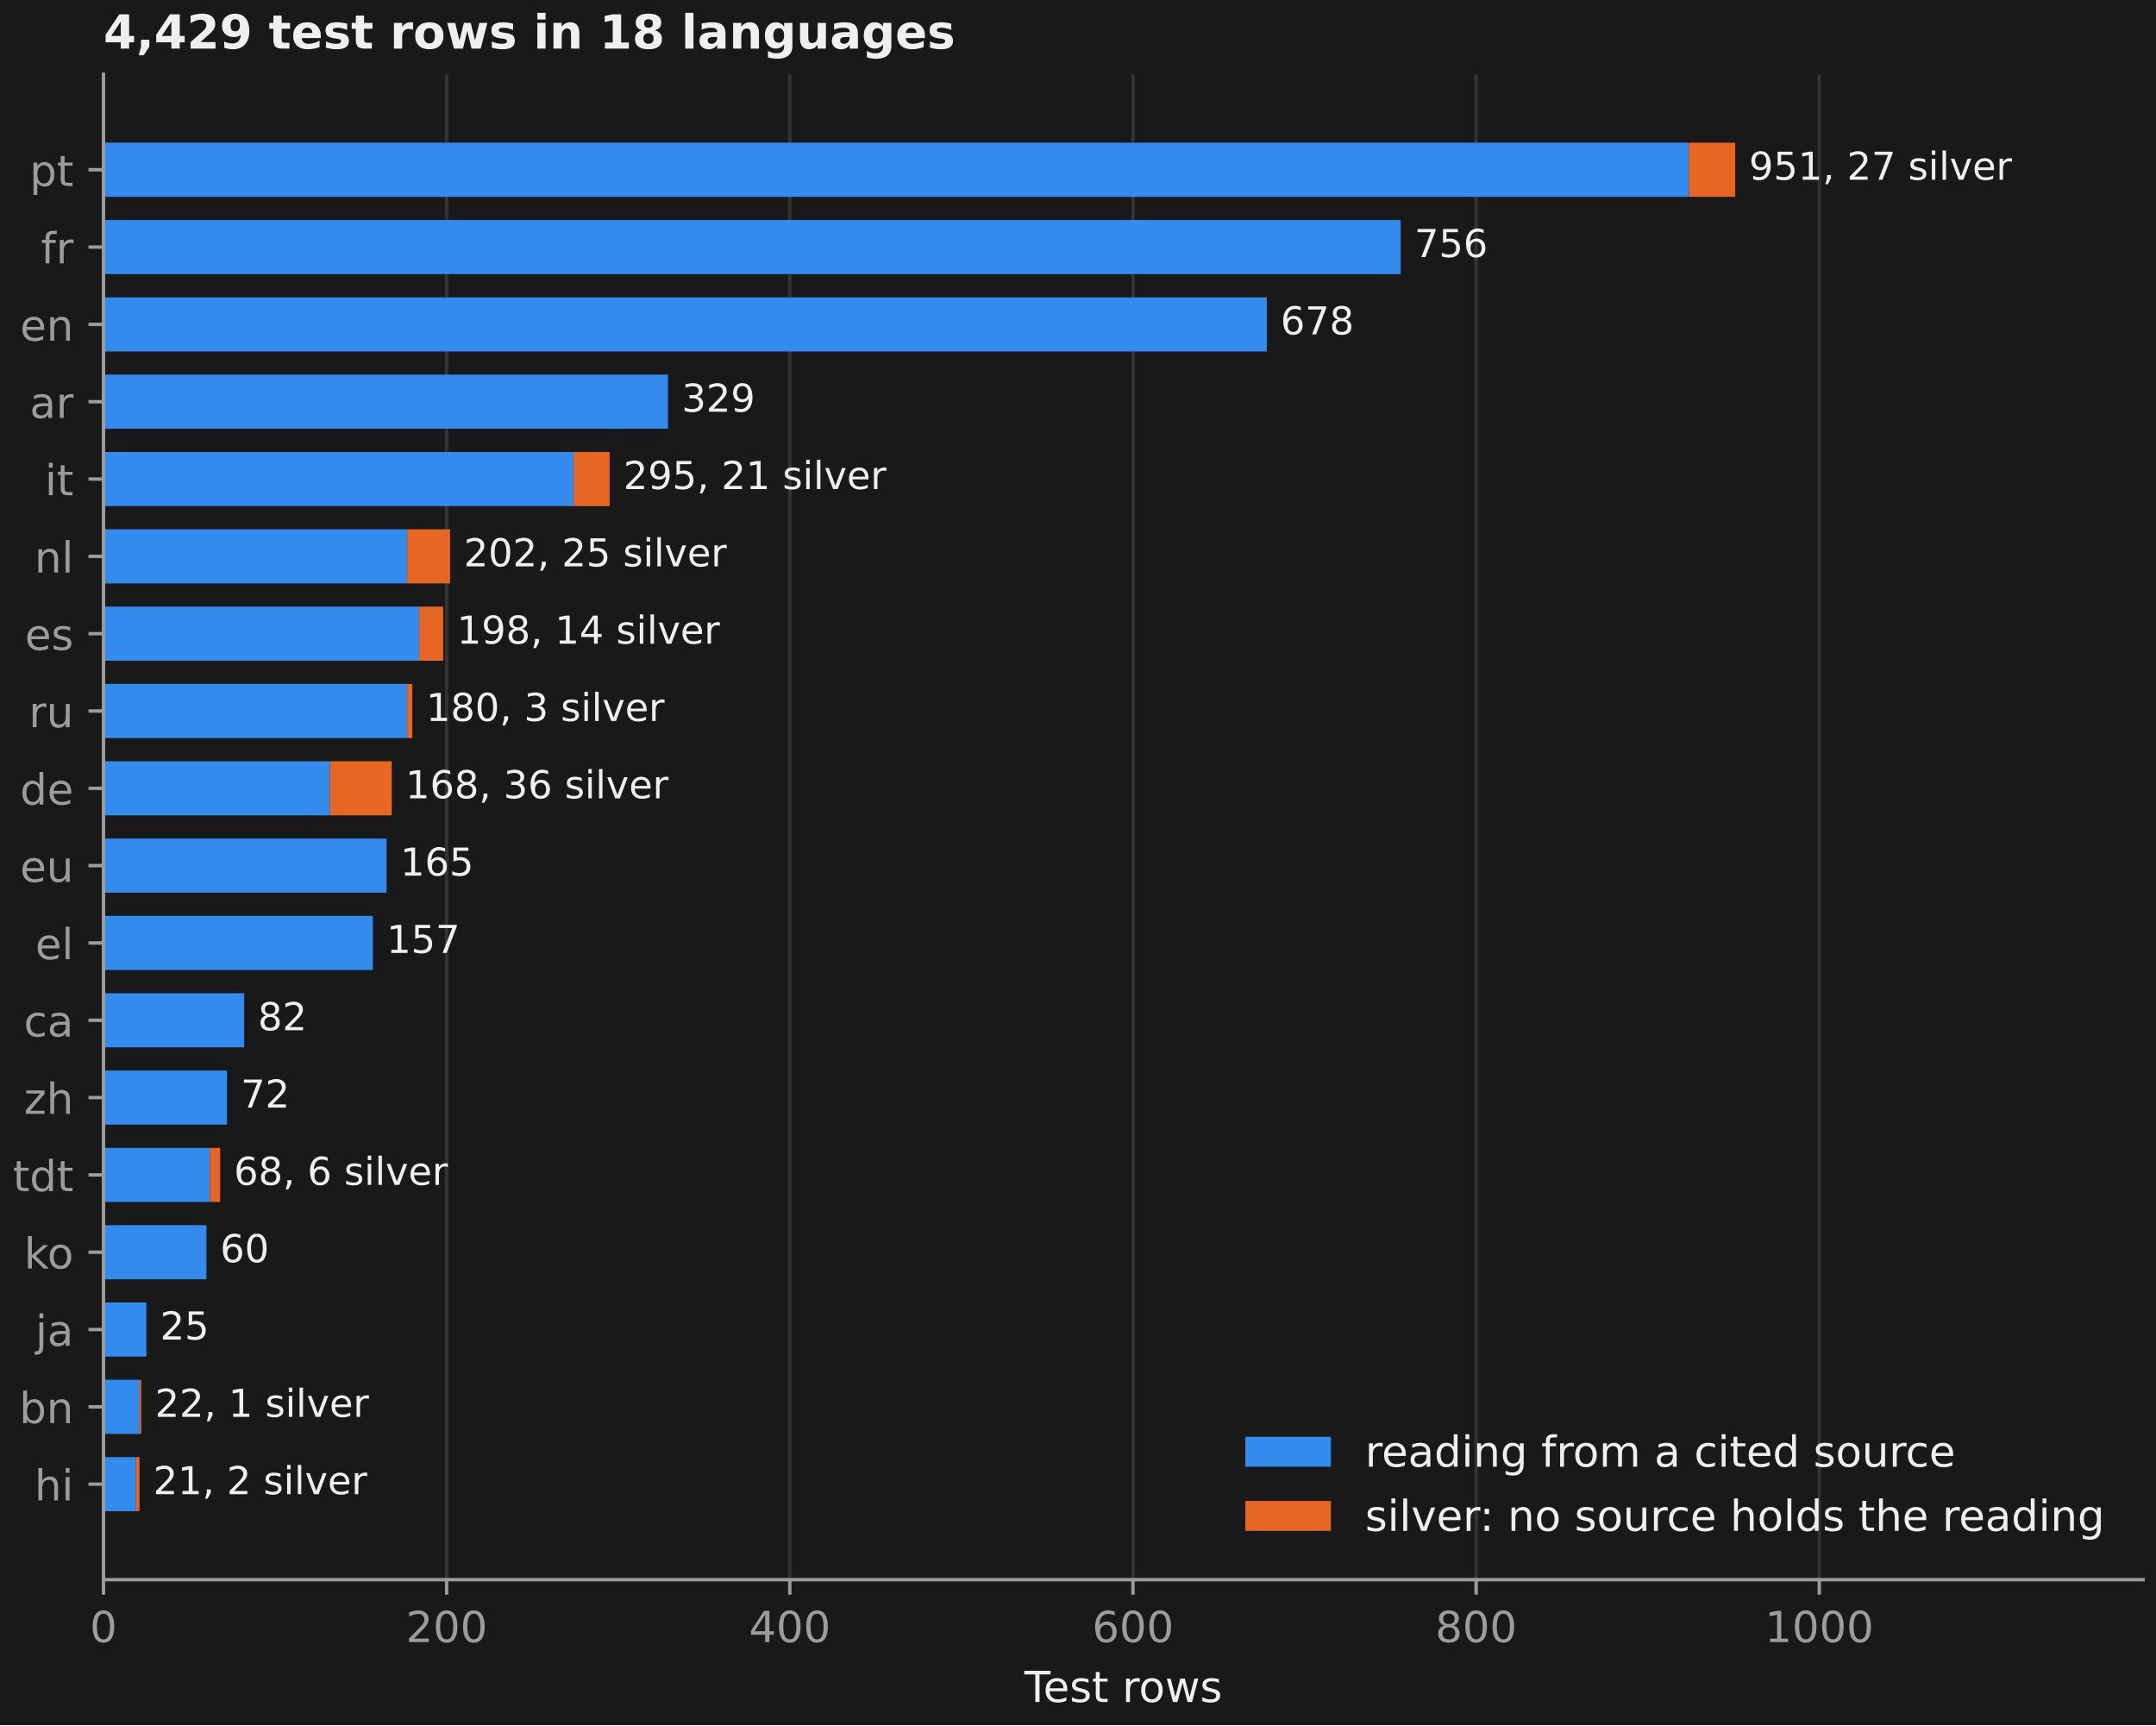
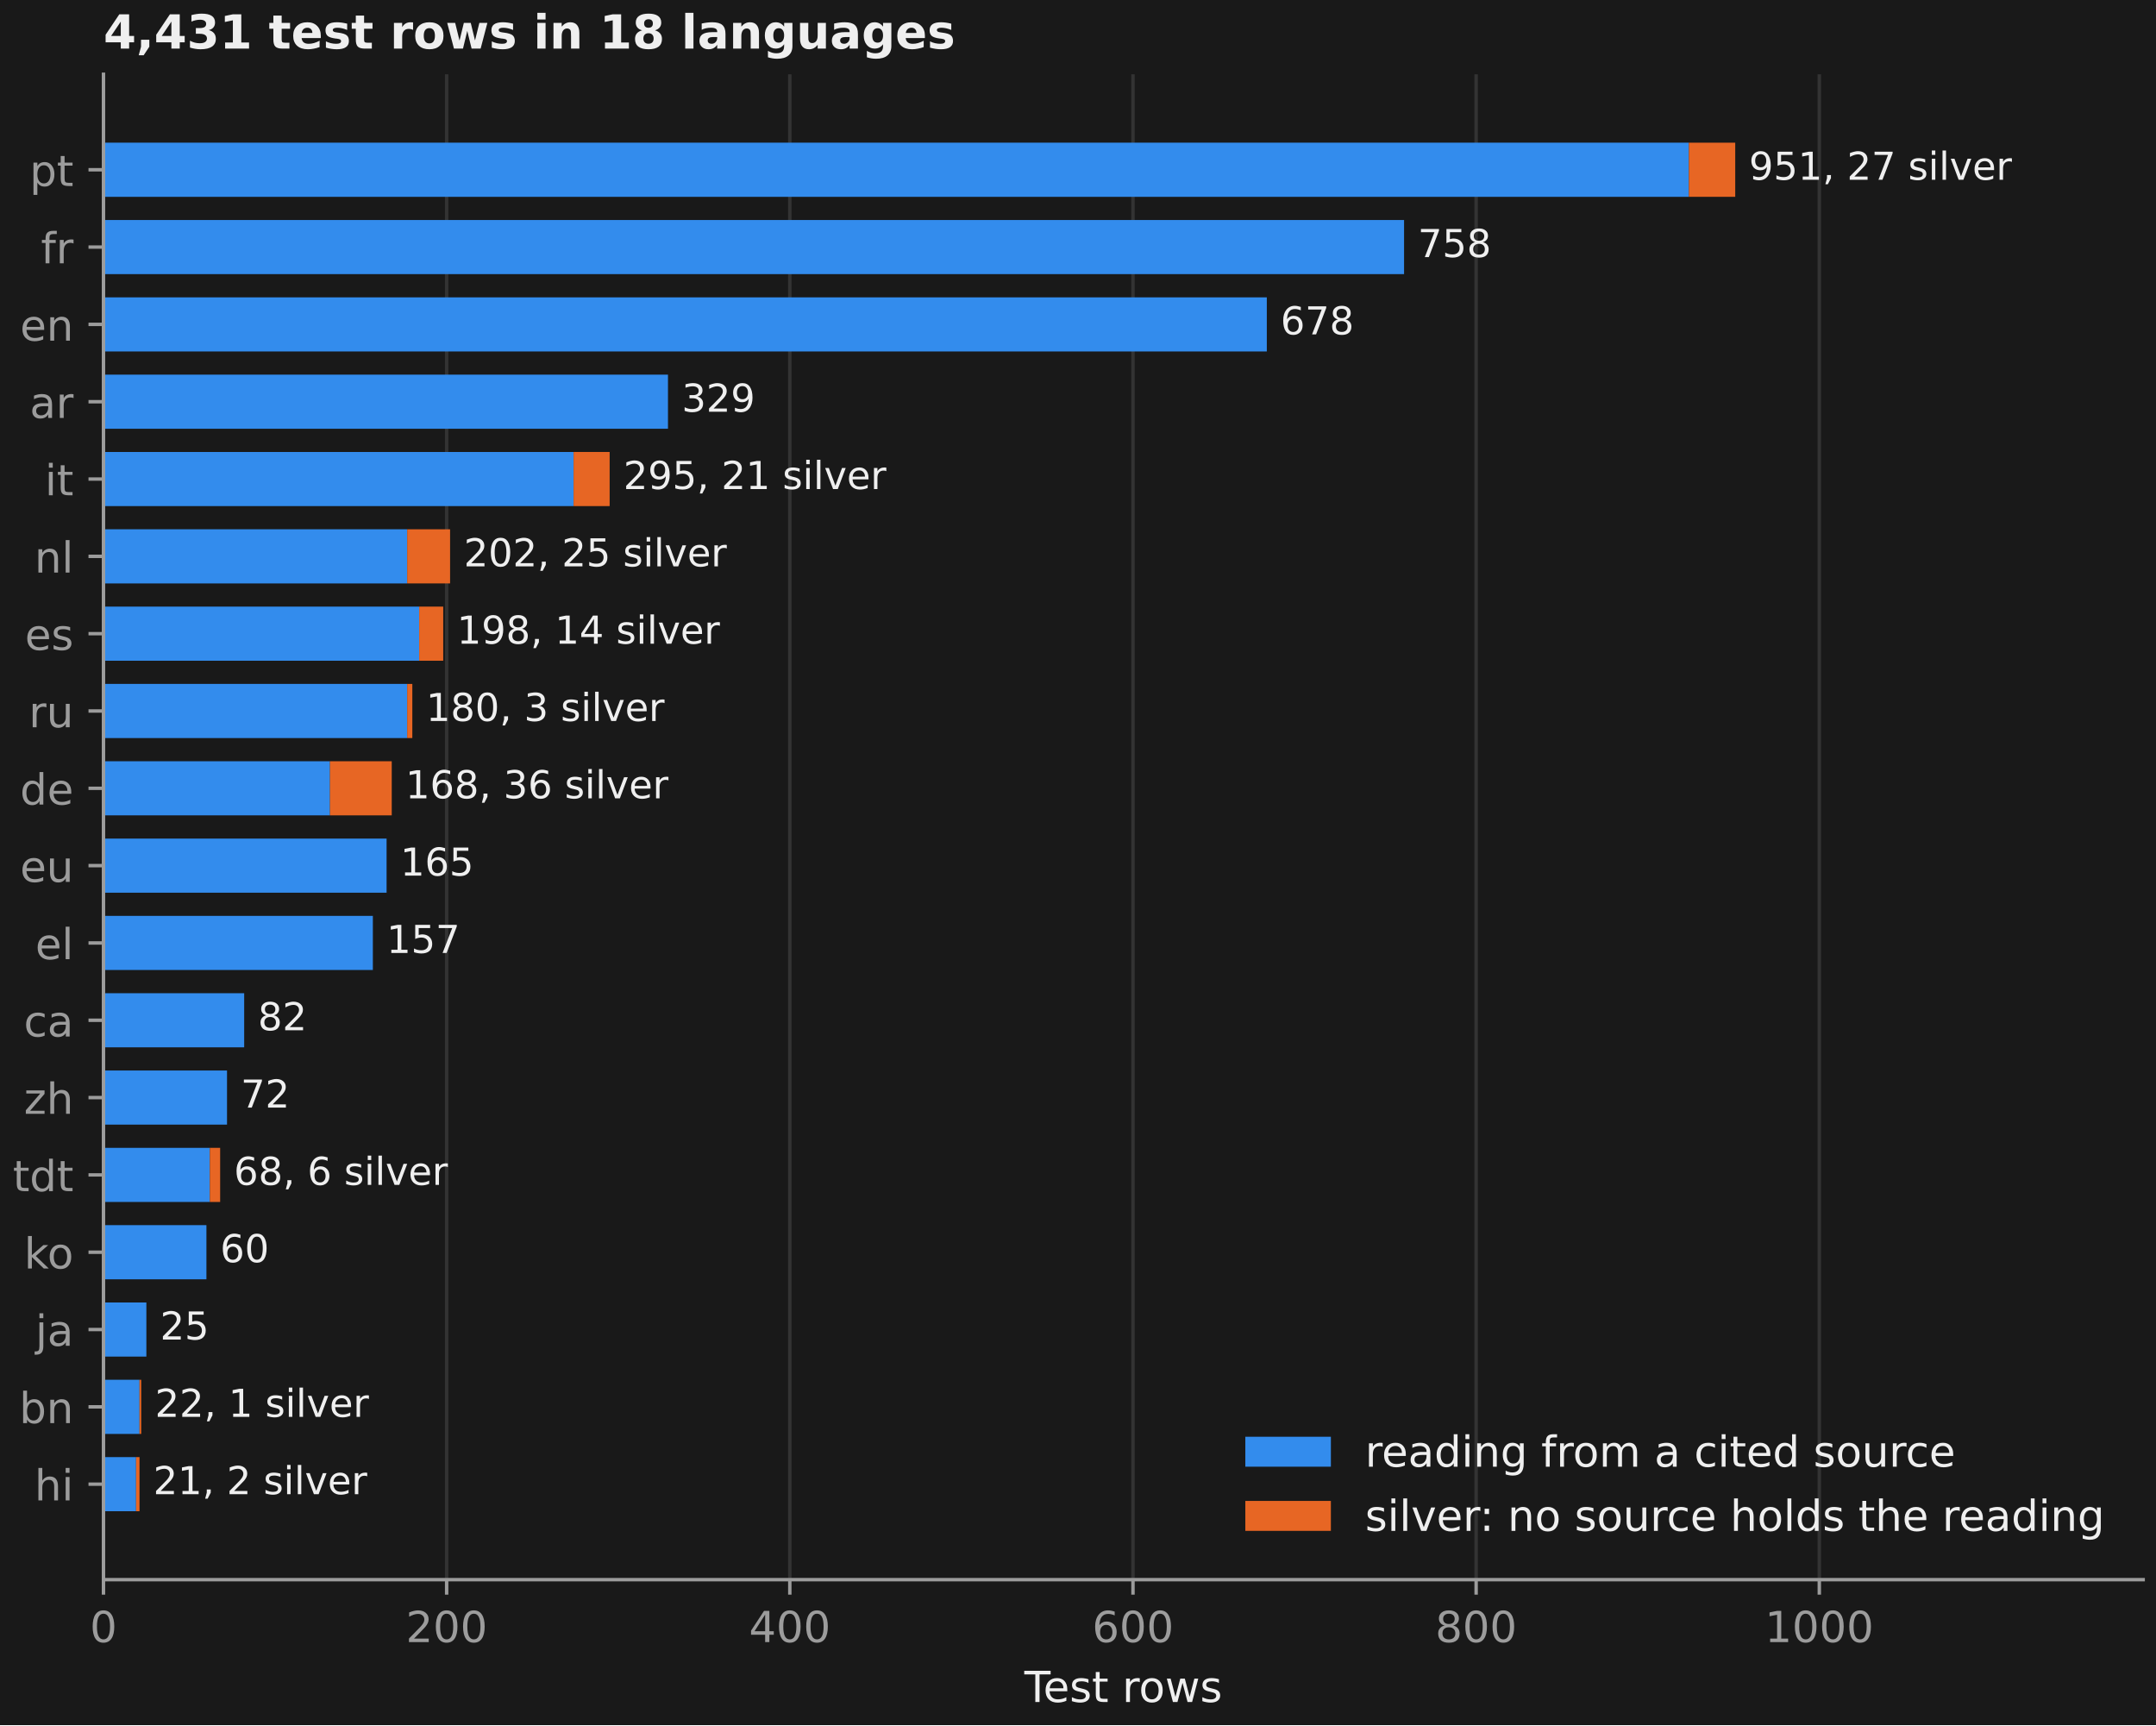
<svg xmlns="http://www.w3.org/2000/svg" xmlns:xlink="http://www.w3.org/1999/xlink" width="504pt" height="403.2pt" viewBox="0 0 504 403.2" version="1.1">
  <defs>
    <style type="text/css">*{stroke-linejoin: round; stroke-linecap: butt}</style>
  </defs>
  <g id="figure_1">
    <g id="patch_1">
      <path d="M 0 403.2  L 504 403.2  L 504 0  L 0 0  z " style="fill: #191919" />
    </g>
    <g id="axes_1">
      <g id="patch_2">
        <path d="M 24.189 369.2  L 501 369.2  L 501 17.359  L 24.189 17.359  z " style="fill: #191919" />
      </g>
      <g id="matplotlib.axis_1">
        <g id="xtick_1">
          <g id="line2d_1">
            <path d="M 24.189 369.2  L 24.189 17.359  " clip-path="url(#pc257450eb6)" style="fill: none; stroke: #333333; stroke-width: 0.8; stroke-linecap: square" />
          </g>
          <g id="line2d_2">
            <defs>
              <path id="mc3cc2e16f8" d="M 0 0  L 0 3.5  " style="stroke: #9c9c9c; stroke-width: 0.8" />
            </defs>
            <g>
              <use xlink:href="#mc3cc2e16f8" x="24.189" y="369.2" style="fill: #9c9c9c; stroke: #9c9c9c; stroke-width: 0.8" />
            </g>
          </g>
          <g id="text_1">
            <text style="font-size: 10px; font-family: 'DejaVu Sans', 'Bitstream Vera Sans', 'Computer Modern Sans Serif', 'Lucida Grande', 'Verdana', 'Geneva', 'Lucid', 'Arial', 'Helvetica', 'Avant Garde', sans-serif; text-anchor: middle; fill: #9c9c9c" x="24.189" y="383.797" transform="rotate(-0 24.1893 383.7974)">0</text>
          </g>
        </g>
        <g id="xtick_2">
          <g id="line2d_3">
            <path d="M 104.41 369.2  L 104.41 17.359  " clip-path="url(#pc257450eb6)" style="fill: none; stroke: #333333; stroke-width: 0.8; stroke-linecap: square" />
          </g>
          <g id="line2d_4">
            <g>
              <use xlink:href="#mc3cc2e16f8" x="104.41" y="369.2" style="fill: #9c9c9c; stroke: #9c9c9c; stroke-width: 0.8" />
            </g>
          </g>
          <g id="text_2">
            <text style="font-size: 10px; font-family: 'DejaVu Sans', 'Bitstream Vera Sans', 'Computer Modern Sans Serif', 'Lucida Grande', 'Verdana', 'Geneva', 'Lucid', 'Arial', 'Helvetica', 'Avant Garde', sans-serif; text-anchor: middle; fill: #9c9c9c" x="104.41" y="383.797" transform="rotate(-0 104.4098 383.7974)">200</text>
          </g>
        </g>
        <g id="xtick_3">
          <g id="line2d_5">
            <path d="M 184.63 369.2  L 184.63 17.359  " clip-path="url(#pc257450eb6)" style="fill: none; stroke: #333333; stroke-width: 0.8; stroke-linecap: square" />
          </g>
          <g id="line2d_6">
            <g>
              <use xlink:href="#mc3cc2e16f8" x="184.63" y="369.2" style="fill: #9c9c9c; stroke: #9c9c9c; stroke-width: 0.8" />
            </g>
          </g>
          <g id="text_3">
            <text style="font-size: 10px; font-family: 'DejaVu Sans', 'Bitstream Vera Sans', 'Computer Modern Sans Serif', 'Lucida Grande', 'Verdana', 'Geneva', 'Lucid', 'Arial', 'Helvetica', 'Avant Garde', sans-serif; text-anchor: middle; fill: #9c9c9c" x="184.63" y="383.797" transform="rotate(-0 184.6303 383.7974)">400</text>
          </g>
        </g>
        <g id="xtick_4">
          <g id="line2d_7">
            <path d="M 264.851 369.2  L 264.851 17.359  " clip-path="url(#pc257450eb6)" style="fill: none; stroke: #333333; stroke-width: 0.8; stroke-linecap: square" />
          </g>
          <g id="line2d_8">
            <g>
              <use xlink:href="#mc3cc2e16f8" x="264.851" y="369.2" style="fill: #9c9c9c; stroke: #9c9c9c; stroke-width: 0.8" />
            </g>
          </g>
          <g id="text_4">
            <text style="font-size: 10px; font-family: 'DejaVu Sans', 'Bitstream Vera Sans', 'Computer Modern Sans Serif', 'Lucida Grande', 'Verdana', 'Geneva', 'Lucid', 'Arial', 'Helvetica', 'Avant Garde', sans-serif; text-anchor: middle; fill: #9c9c9c" x="264.851" y="383.797" transform="rotate(-0 264.8507 383.7974)">600</text>
          </g>
        </g>
        <g id="xtick_5">
          <g id="line2d_9">
            <path d="M 345.071 369.2  L 345.071 17.359  " clip-path="url(#pc257450eb6)" style="fill: none; stroke: #333333; stroke-width: 0.8; stroke-linecap: square" />
          </g>
          <g id="line2d_10">
            <g>
              <use xlink:href="#mc3cc2e16f8" x="345.071" y="369.2" style="fill: #9c9c9c; stroke: #9c9c9c; stroke-width: 0.8" />
            </g>
          </g>
          <g id="text_5">
            <text style="font-size: 10px; font-family: 'DejaVu Sans', 'Bitstream Vera Sans', 'Computer Modern Sans Serif', 'Lucida Grande', 'Verdana', 'Geneva', 'Lucid', 'Arial', 'Helvetica', 'Avant Garde', sans-serif; text-anchor: middle; fill: #9c9c9c" x="345.071" y="383.797" transform="rotate(-0 345.0712 383.7974)">800</text>
          </g>
        </g>
        <g id="xtick_6">
          <g id="line2d_11">
            <path d="M 425.292 369.2  L 425.292 17.359  " clip-path="url(#pc257450eb6)" style="fill: none; stroke: #333333; stroke-width: 0.8; stroke-linecap: square" />
          </g>
          <g id="line2d_12">
            <g>
              <use xlink:href="#mc3cc2e16f8" x="425.292" y="369.2" style="fill: #9c9c9c; stroke: #9c9c9c; stroke-width: 0.8" />
            </g>
          </g>
          <g id="text_6">
            <text style="font-size: 10px; font-family: 'DejaVu Sans', 'Bitstream Vera Sans', 'Computer Modern Sans Serif', 'Lucida Grande', 'Verdana', 'Geneva', 'Lucid', 'Arial', 'Helvetica', 'Avant Garde', sans-serif; text-anchor: middle; fill: #9c9c9c" x="425.292" y="383.797" transform="rotate(-0 425.2917 383.7974)">1000</text>
          </g>
        </g>
        <g id="text_7">
          <text style="font-size: 10px; font-family: 'DejaVu Sans', 'Bitstream Vera Sans', 'Computer Modern Sans Serif', 'Lucida Grande', 'Verdana', 'Geneva', 'Lucid', 'Arial', 'Helvetica', 'Avant Garde', sans-serif; text-anchor: middle; fill: #efefef" x="262.595" y="397.797" transform="rotate(-0 262.5945 397.7974)">Test rows</text>
        </g>
      </g>
      <g id="matplotlib.axis_2">
        <g id="ytick_1">
          <g id="line2d_13">
            <defs>
              <path id="m61c7a5ba7b" d="M 0 0  L -3.5 0  " style="stroke: #9c9c9c; stroke-width: 0.8" />
            </defs>
            <g>
              <use xlink:href="#m61c7a5ba7b" x="24.189" y="346.882" style="fill: #9c9c9c; stroke: #9c9c9c; stroke-width: 0.8" />
            </g>
          </g>
          <g id="text_8">
            <text style="font-size: 10px; font-family: 'DejaVu Sans', 'Bitstream Vera Sans', 'Computer Modern Sans Serif', 'Lucida Grande', 'Verdana', 'Geneva', 'Lucid', 'Arial', 'Helvetica', 'Avant Garde', sans-serif; text-anchor: end; fill: #9c9c9c" x="17.189" y="350.681" transform="rotate(-0 17.1893 350.6814)">hi</text>
          </g>
        </g>
        <g id="ytick_2">
          <g id="line2d_14">
            <g>
              <use xlink:href="#m61c7a5ba7b" x="24.189" y="328.811" style="fill: #9c9c9c; stroke: #9c9c9c; stroke-width: 0.8" />
            </g>
          </g>
          <g id="text_9">
            <text style="font-size: 10px; font-family: 'DejaVu Sans', 'Bitstream Vera Sans', 'Computer Modern Sans Serif', 'Lucida Grande', 'Verdana', 'Geneva', 'Lucid', 'Arial', 'Helvetica', 'Avant Garde', sans-serif; text-anchor: end; fill: #9c9c9c" x="17.189" y="332.61" transform="rotate(-0 17.1893 332.6104)">bn</text>
          </g>
        </g>
        <g id="ytick_3">
          <g id="line2d_15">
            <g>
              <use xlink:href="#m61c7a5ba7b" x="24.189" y="310.74" style="fill: #9c9c9c; stroke: #9c9c9c; stroke-width: 0.8" />
            </g>
          </g>
          <g id="text_10">
            <text style="font-size: 10px; font-family: 'DejaVu Sans', 'Bitstream Vera Sans', 'Computer Modern Sans Serif', 'Lucida Grande', 'Verdana', 'Geneva', 'Lucid', 'Arial', 'Helvetica', 'Avant Garde', sans-serif; text-anchor: end; fill: #9c9c9c" x="17.189" y="314.539" transform="rotate(-0 17.1893 314.5395)">ja</text>
          </g>
        </g>
        <g id="ytick_4">
          <g id="line2d_16">
            <g>
              <use xlink:href="#m61c7a5ba7b" x="24.189" y="292.669" style="fill: #9c9c9c; stroke: #9c9c9c; stroke-width: 0.8" />
            </g>
          </g>
          <g id="text_11">
            <text style="font-size: 10px; font-family: 'DejaVu Sans', 'Bitstream Vera Sans', 'Computer Modern Sans Serif', 'Lucida Grande', 'Verdana', 'Geneva', 'Lucid', 'Arial', 'Helvetica', 'Avant Garde', sans-serif; text-anchor: end; fill: #9c9c9c" x="17.189" y="296.469" transform="rotate(-0 17.1893 296.4685)">ko</text>
          </g>
        </g>
        <g id="ytick_5">
          <g id="line2d_17">
            <g>
              <use xlink:href="#m61c7a5ba7b" x="24.189" y="274.598" style="fill: #9c9c9c; stroke: #9c9c9c; stroke-width: 0.8" />
            </g>
          </g>
          <g id="text_12">
            <text style="font-size: 10px; font-family: 'DejaVu Sans', 'Bitstream Vera Sans', 'Computer Modern Sans Serif', 'Lucida Grande', 'Verdana', 'Geneva', 'Lucid', 'Arial', 'Helvetica', 'Avant Garde', sans-serif; text-anchor: end; fill: #9c9c9c" x="17.189" y="278.398" transform="rotate(-0 17.1893 278.3976)">tdt</text>
          </g>
        </g>
        <g id="ytick_6">
          <g id="line2d_18">
            <g>
              <use xlink:href="#m61c7a5ba7b" x="24.189" y="256.527" style="fill: #9c9c9c; stroke: #9c9c9c; stroke-width: 0.8" />
            </g>
          </g>
          <g id="text_13">
            <text style="font-size: 10px; font-family: 'DejaVu Sans', 'Bitstream Vera Sans', 'Computer Modern Sans Serif', 'Lucida Grande', 'Verdana', 'Geneva', 'Lucid', 'Arial', 'Helvetica', 'Avant Garde', sans-serif; text-anchor: end; fill: #9c9c9c" x="17.189" y="260.327" transform="rotate(-0 17.1893 260.3267)">zh</text>
          </g>
        </g>
        <g id="ytick_7">
          <g id="line2d_19">
            <g>
              <use xlink:href="#m61c7a5ba7b" x="24.189" y="238.456" style="fill: #9c9c9c; stroke: #9c9c9c; stroke-width: 0.8" />
            </g>
          </g>
          <g id="text_14">
            <text style="font-size: 10px; font-family: 'DejaVu Sans', 'Bitstream Vera Sans', 'Computer Modern Sans Serif', 'Lucida Grande', 'Verdana', 'Geneva', 'Lucid', 'Arial', 'Helvetica', 'Avant Garde', sans-serif; text-anchor: end; fill: #9c9c9c" x="17.189" y="242.255" transform="rotate(-0 17.1893 242.2553)">ca</text>
          </g>
        </g>
        <g id="ytick_8">
          <g id="line2d_20">
            <g>
              <use xlink:href="#m61c7a5ba7b" x="24.189" y="220.386" style="fill: #9c9c9c; stroke: #9c9c9c; stroke-width: 0.8" />
            </g>
          </g>
          <g id="text_15">
            <text style="font-size: 10px; font-family: 'DejaVu Sans', 'Bitstream Vera Sans', 'Computer Modern Sans Serif', 'Lucida Grande', 'Verdana', 'Geneva', 'Lucid', 'Arial', 'Helvetica', 'Avant Garde', sans-serif; text-anchor: end; fill: #9c9c9c" x="17.189" y="224.185" transform="rotate(-0 17.1893 224.1848)">el</text>
          </g>
        </g>
        <g id="ytick_9">
          <g id="line2d_21">
            <g>
              <use xlink:href="#m61c7a5ba7b" x="24.189" y="202.315" style="fill: #9c9c9c; stroke: #9c9c9c; stroke-width: 0.8" />
            </g>
          </g>
          <g id="text_16">
            <text style="font-size: 10px; font-family: 'DejaVu Sans', 'Bitstream Vera Sans', 'Computer Modern Sans Serif', 'Lucida Grande', 'Verdana', 'Geneva', 'Lucid', 'Arial', 'Helvetica', 'Avant Garde', sans-serif; text-anchor: end; fill: #9c9c9c" x="17.189" y="206.113" transform="rotate(-0 17.1893 206.1134)">eu</text>
          </g>
        </g>
        <g id="ytick_10">
          <g id="line2d_22">
            <g>
              <use xlink:href="#m61c7a5ba7b" x="24.189" y="184.244" style="fill: #9c9c9c; stroke: #9c9c9c; stroke-width: 0.8" />
            </g>
          </g>
          <g id="text_17">
            <text style="font-size: 10px; font-family: 'DejaVu Sans', 'Bitstream Vera Sans', 'Computer Modern Sans Serif', 'Lucida Grande', 'Verdana', 'Geneva', 'Lucid', 'Arial', 'Helvetica', 'Avant Garde', sans-serif; text-anchor: end; fill: #9c9c9c" x="17.189" y="188.043" transform="rotate(-0 17.1893 188.0429)">de</text>
          </g>
        </g>
        <g id="ytick_11">
          <g id="line2d_23">
            <g>
              <use xlink:href="#m61c7a5ba7b" x="24.189" y="166.173" style="fill: #9c9c9c; stroke: #9c9c9c; stroke-width: 0.8" />
            </g>
          </g>
          <g id="text_18">
            <text style="font-size: 10px; font-family: 'DejaVu Sans', 'Bitstream Vera Sans', 'Computer Modern Sans Serif', 'Lucida Grande', 'Verdana', 'Geneva', 'Lucid', 'Arial', 'Helvetica', 'Avant Garde', sans-serif; text-anchor: end; fill: #9c9c9c" x="17.189" y="169.972" transform="rotate(-0 17.1893 169.9716)">ru</text>
          </g>
        </g>
        <g id="ytick_12">
          <g id="line2d_24">
            <g>
              <use xlink:href="#m61c7a5ba7b" x="24.189" y="148.102" style="fill: #9c9c9c; stroke: #9c9c9c; stroke-width: 0.8" />
            </g>
          </g>
          <g id="text_19">
            <text style="font-size: 10px; font-family: 'DejaVu Sans', 'Bitstream Vera Sans', 'Computer Modern Sans Serif', 'Lucida Grande', 'Verdana', 'Geneva', 'Lucid', 'Arial', 'Helvetica', 'Avant Garde', sans-serif; text-anchor: end; fill: #9c9c9c" x="17.189" y="151.901" transform="rotate(-0 17.1893 151.9006)">es</text>
          </g>
        </g>
        <g id="ytick_13">
          <g id="line2d_25">
            <g>
              <use xlink:href="#m61c7a5ba7b" x="24.189" y="130.031" style="fill: #9c9c9c; stroke: #9c9c9c; stroke-width: 0.8" />
            </g>
          </g>
          <g id="text_20">
            <text style="font-size: 10px; font-family: 'DejaVu Sans', 'Bitstream Vera Sans', 'Computer Modern Sans Serif', 'Lucida Grande', 'Verdana', 'Geneva', 'Lucid', 'Arial', 'Helvetica', 'Avant Garde', sans-serif; text-anchor: end; fill: #9c9c9c" x="17.189" y="133.83" transform="rotate(-0 17.1893 133.8301)">nl</text>
          </g>
        </g>
        <g id="ytick_14">
          <g id="line2d_26">
            <g>
              <use xlink:href="#m61c7a5ba7b" x="24.189" y="111.96" style="fill: #9c9c9c; stroke: #9c9c9c; stroke-width: 0.8" />
            </g>
          </g>
          <g id="text_21">
            <text style="font-size: 10px; font-family: 'DejaVu Sans', 'Bitstream Vera Sans', 'Computer Modern Sans Serif', 'Lucida Grande', 'Verdana', 'Geneva', 'Lucid', 'Arial', 'Helvetica', 'Avant Garde', sans-serif; text-anchor: end; fill: #9c9c9c" x="17.189" y="115.759" transform="rotate(-0 17.1893 115.7591)">it</text>
          </g>
        </g>
        <g id="ytick_15">
          <g id="line2d_27">
            <g>
              <use xlink:href="#m61c7a5ba7b" x="24.189" y="93.889" style="fill: #9c9c9c; stroke: #9c9c9c; stroke-width: 0.8" />
            </g>
          </g>
          <g id="text_22">
            <text style="font-size: 10px; font-family: 'DejaVu Sans', 'Bitstream Vera Sans', 'Computer Modern Sans Serif', 'Lucida Grande', 'Verdana', 'Geneva', 'Lucid', 'Arial', 'Helvetica', 'Avant Garde', sans-serif; text-anchor: end; fill: #9c9c9c" x="17.189" y="97.688" transform="rotate(-0 17.1893 97.68779)">ar</text>
          </g>
        </g>
        <g id="ytick_16">
          <g id="line2d_28">
            <g>
              <use xlink:href="#m61c7a5ba7b" x="24.189" y="75.818" style="fill: #9c9c9c; stroke: #9c9c9c; stroke-width: 0.8" />
            </g>
          </g>
          <g id="text_23">
            <text style="font-size: 10px; font-family: 'DejaVu Sans', 'Bitstream Vera Sans', 'Computer Modern Sans Serif', 'Lucida Grande', 'Verdana', 'Geneva', 'Lucid', 'Arial', 'Helvetica', 'Avant Garde', sans-serif; text-anchor: end; fill: #9c9c9c" x="17.189" y="79.617" transform="rotate(-0 17.1893 79.61685)">en</text>
          </g>
        </g>
        <g id="ytick_17">
          <g id="line2d_29">
            <g>
              <use xlink:href="#m61c7a5ba7b" x="24.189" y="57.747" style="fill: #9c9c9c; stroke: #9c9c9c; stroke-width: 0.8" />
            </g>
          </g>
          <g id="text_24">
            <text style="font-size: 10px; font-family: 'DejaVu Sans', 'Bitstream Vera Sans', 'Computer Modern Sans Serif', 'Lucida Grande', 'Verdana', 'Geneva', 'Lucid', 'Arial', 'Helvetica', 'Avant Garde', sans-serif; text-anchor: end; fill: #9c9c9c" x="17.189" y="61.546" transform="rotate(-0 17.1893 61.5463)">fr</text>
          </g>
        </g>
        <g id="ytick_18">
          <g id="line2d_30">
            <g>
              <use xlink:href="#m61c7a5ba7b" x="24.189" y="39.676" style="fill: #9c9c9c; stroke: #9c9c9c; stroke-width: 0.8" />
            </g>
          </g>
          <g id="text_25">
            <text style="font-size: 10px; font-family: 'DejaVu Sans', 'Bitstream Vera Sans', 'Computer Modern Sans Serif', 'Lucida Grande', 'Verdana', 'Geneva', 'Lucid', 'Arial', 'Helvetica', 'Avant Garde', sans-serif; text-anchor: end; fill: #9c9c9c" x="17.189" y="43.475" transform="rotate(-0 17.1893 43.47496)">pt</text>
          </g>
        </g>
      </g>
      <g id="patch_3">
        <path d="M 24.189 353.207  L 31.81 353.207  L 31.81 340.557  L 24.189 340.557  z " clip-path="url(#pc257450eb6)" style="fill: #338ced" />
      </g>
      <g id="patch_4">
        <path d="M 24.189 335.136  L 32.612 335.136  L 32.612 322.486  L 24.189 322.486  z " clip-path="url(#pc257450eb6)" style="fill: #338ced" />
      </g>
      <g id="patch_5">
        <path d="M 24.189 317.065  L 34.217 317.065  L 34.217 304.415  L 24.189 304.415  z " clip-path="url(#pc257450eb6)" style="fill: #338ced" />
      </g>
      <g id="patch_6">
        <path d="M 24.189 298.994  L 48.255 298.994  L 48.255 286.344  L 24.189 286.344  z " clip-path="url(#pc257450eb6)" style="fill: #338ced" />
      </g>
      <g id="patch_7">
        <path d="M 24.189 280.923  L 49.058 280.923  L 49.058 268.274  L 24.189 268.274  z " clip-path="url(#pc257450eb6)" style="fill: #338ced" />
      </g>
      <g id="patch_8">
        <path d="M 24.189 262.852  L 53.069 262.852  L 53.069 250.203  L 24.189 250.203  z " clip-path="url(#pc257450eb6)" style="fill: #338ced" />
      </g>
      <g id="patch_9">
        <path d="M 24.189 244.781  L 57.08 244.781  L 57.08 232.132  L 24.189 232.132  z " clip-path="url(#pc257450eb6)" style="fill: #338ced" />
      </g>
      <g id="patch_10">
        <path d="M 24.189 226.71  L 87.162 226.71  L 87.162 214.061  L 24.189 214.061  z " clip-path="url(#pc257450eb6)" style="fill: #338ced" />
      </g>
      <g id="patch_11">
        <path d="M 24.189 208.639  L 90.371 208.639  L 90.371 195.99  L 24.189 195.99  z " clip-path="url(#pc257450eb6)" style="fill: #338ced" />
      </g>
      <g id="patch_12">
        <path d="M 24.189 190.568  L 77.135 190.568  L 77.135 177.919  L 24.189 177.919  z " clip-path="url(#pc257450eb6)" style="fill: #338ced" />
      </g>
      <g id="patch_13">
        <path d="M 24.189 172.498  L 95.184 172.498  L 95.184 159.848  L 24.189 159.848  z " clip-path="url(#pc257450eb6)" style="fill: #338ced" />
      </g>
      <g id="patch_14">
        <path d="M 24.189 154.427  L 97.992 154.427  L 97.992 141.777  L 24.189 141.777  z " clip-path="url(#pc257450eb6)" style="fill: #338ced" />
      </g>
      <g id="patch_15">
        <path d="M 24.189 136.356  L 95.184 136.356  L 95.184 123.706  L 24.189 123.706  z " clip-path="url(#pc257450eb6)" style="fill: #338ced" />
      </g>
      <g id="patch_16">
        <path d="M 24.189 118.285  L 134.091 118.285  L 134.091 105.635  L 24.189 105.635  z " clip-path="url(#pc257450eb6)" style="fill: #338ced" />
      </g>
      <g id="patch_17">
        <path d="M 24.189 100.214  L 156.152 100.214  L 156.152 87.564  L 24.189 87.564  z " clip-path="url(#pc257450eb6)" style="fill: #338ced" />
      </g>
      <g id="patch_18">
        <path d="M 24.189 82.143  L 296.137 82.143  L 296.137 69.493  L 24.189 69.493  z " clip-path="url(#pc257450eb6)" style="fill: #338ced" />
      </g>
      <g id="patch_19">
-         <path d="M 24.189 64.072  L 327.423 64.072  L 327.423 51.422  L 24.189 51.422  z " clip-path="url(#pc257450eb6)" style="fill: #338ced" />
+         <path d="M 24.189 64.072  L 328.225 64.072  L 328.225 51.422  L 24.189 51.422  z " clip-path="url(#pc257450eb6)" style="fill: #338ced" />
      </g>
      <g id="patch_20">
        <path d="M 24.189 46.001  L 394.808 46.001  L 394.808 33.351  L 24.189 33.351  z " clip-path="url(#pc257450eb6)" style="fill: #338ced" />
      </g>
      <g id="patch_21">
        <path d="M 31.81 353.207  L 32.612 353.207  L 32.612 340.557  L 31.81 340.557  z " clip-path="url(#pc257450eb6)" style="fill: #e76624" />
      </g>
      <g id="patch_22">
        <path d="M 32.612 335.136  L 33.014 335.136  L 33.014 322.486  L 32.612 322.486  z " clip-path="url(#pc257450eb6)" style="fill: #e76624" />
      </g>
      <g id="patch_23">
        <path d="M 34.217 317.065  L 34.217 317.065  L 34.217 304.415  L 34.217 304.415  z " clip-path="url(#pc257450eb6)" style="fill: #e76624" />
      </g>
      <g id="patch_24">
        <path d="M 48.255 298.994  L 48.255 298.994  L 48.255 286.344  L 48.255 286.344  z " clip-path="url(#pc257450eb6)" style="fill: #e76624" />
      </g>
      <g id="patch_25">
        <path d="M 49.058 280.923  L 51.464 280.923  L 51.464 268.274  L 49.058 268.274  z " clip-path="url(#pc257450eb6)" style="fill: #e76624" />
      </g>
      <g id="patch_26">
        <path d="M 53.069 262.852  L 53.069 262.852  L 53.069 250.203  L 53.069 250.203  z " clip-path="url(#pc257450eb6)" style="fill: #e76624" />
      </g>
      <g id="patch_27">
        <path d="M 57.08 244.781  L 57.08 244.781  L 57.08 232.132  L 57.08 232.132  z " clip-path="url(#pc257450eb6)" style="fill: #e76624" />
      </g>
      <g id="patch_28">
        <path d="M 87.162 226.71  L 87.162 226.71  L 87.162 214.061  L 87.162 214.061  z " clip-path="url(#pc257450eb6)" style="fill: #e76624" />
      </g>
      <g id="patch_29">
        <path d="M 90.371 208.639  L 90.371 208.639  L 90.371 195.99  L 90.371 195.99  z " clip-path="url(#pc257450eb6)" style="fill: #e76624" />
      </g>
      <g id="patch_30">
        <path d="M 77.135 190.568  L 91.575 190.568  L 91.575 177.919  L 77.135 177.919  z " clip-path="url(#pc257450eb6)" style="fill: #e76624" />
      </g>
      <g id="patch_31">
        <path d="M 95.184 172.498  L 96.388 172.498  L 96.388 159.848  L 95.184 159.848  z " clip-path="url(#pc257450eb6)" style="fill: #e76624" />
      </g>
      <g id="patch_32">
        <path d="M 97.992 154.427  L 103.608 154.427  L 103.608 141.777  L 97.992 141.777  z " clip-path="url(#pc257450eb6)" style="fill: #e76624" />
      </g>
      <g id="patch_33">
        <path d="M 95.184 136.356  L 105.212 136.356  L 105.212 123.706  L 95.184 123.706  z " clip-path="url(#pc257450eb6)" style="fill: #e76624" />
      </g>
      <g id="patch_34">
        <path d="M 134.091 118.285  L 142.515 118.285  L 142.515 105.635  L 134.091 105.635  z " clip-path="url(#pc257450eb6)" style="fill: #e76624" />
      </g>
      <g id="patch_35">
        <path d="M 156.152 100.214  L 156.152 100.214  L 156.152 87.564  L 156.152 87.564  z " clip-path="url(#pc257450eb6)" style="fill: #e76624" />
      </g>
      <g id="patch_36">
        <path d="M 296.137 82.143  L 296.137 82.143  L 296.137 69.493  L 296.137 69.493  z " clip-path="url(#pc257450eb6)" style="fill: #e76624" />
      </g>
      <g id="patch_37">
-         <path d="M 327.423 64.072  L 327.423 64.072  L 327.423 51.422  L 327.423 51.422  z " clip-path="url(#pc257450eb6)" style="fill: #e76624" />
+         <path d="M 328.225 64.072  L 328.225 64.072  L 328.225 51.422  L 328.225 51.422  z " clip-path="url(#pc257450eb6)" style="fill: #e76624" />
      </g>
      <g id="patch_38">
        <path d="M 394.808 46.001  L 405.638 46.001  L 405.638 33.351  L 394.808 33.351  z " clip-path="url(#pc257450eb6)" style="fill: #e76624" />
      </g>
      <g id="patch_39">
        <path d="M 24.189 369.2  L 24.189 17.359  " style="fill: none; stroke: #9c9c9c; stroke-width: 0.8; stroke-linejoin: miter; stroke-linecap: square" />
      </g>
      <g id="patch_40">
        <path d="M 24.189 369.2  L 501 369.2  " style="fill: none; stroke: #9c9c9c; stroke-width: 0.8; stroke-linejoin: miter; stroke-linecap: square" />
      </g>
      <g id="text_26">
        <text style="font-size: 9px; font-family: 'DejaVu Sans', 'Bitstream Vera Sans', 'Computer Modern Sans Serif', 'Lucida Grande', 'Verdana', 'Geneva', 'Lucid', 'Arial', 'Helvetica', 'Avant Garde', sans-serif; text-anchor: start; fill: #efefef" x="35.821" y="349.22" transform="rotate(-0 35.82127 349.2204)">21, 2 silver</text>
      </g>
      <g id="text_27">
        <text style="font-size: 9px; font-family: 'DejaVu Sans', 'Bitstream Vera Sans', 'Computer Modern Sans Serif', 'Lucida Grande', 'Verdana', 'Geneva', 'Lucid', 'Arial', 'Helvetica', 'Avant Garde', sans-serif; text-anchor: start; fill: #efefef" x="36.222" y="331.149" transform="rotate(-0 36.22237 331.1494)">22, 1 silver</text>
      </g>
      <g id="text_28">
        <text style="font-size: 9px; font-family: 'DejaVu Sans', 'Bitstream Vera Sans', 'Computer Modern Sans Serif', 'Lucida Grande', 'Verdana', 'Geneva', 'Lucid', 'Arial', 'Helvetica', 'Avant Garde', sans-serif; text-anchor: start; fill: #efefef" x="37.426" y="313.078" transform="rotate(-0 37.42568 313.0782)">25</text>
      </g>
      <g id="text_29">
        <text style="font-size: 9px; font-family: 'DejaVu Sans', 'Bitstream Vera Sans', 'Computer Modern Sans Serif', 'Lucida Grande', 'Verdana', 'Geneva', 'Lucid', 'Arial', 'Helvetica', 'Avant Garde', sans-serif; text-anchor: start; fill: #efefef" x="51.464" y="295.007" transform="rotate(-0 51.46426 295.0072)">60</text>
      </g>
      <g id="text_30">
        <text style="font-size: 9px; font-family: 'DejaVu Sans', 'Bitstream Vera Sans', 'Computer Modern Sans Serif', 'Lucida Grande', 'Verdana', 'Geneva', 'Lucid', 'Arial', 'Helvetica', 'Avant Garde', sans-serif; text-anchor: start; fill: #efefef" x="54.673" y="276.937" transform="rotate(-0 54.67308 276.9366)">68, 6 silver</text>
      </g>
      <g id="text_31">
        <text style="font-size: 9px; font-family: 'DejaVu Sans', 'Bitstream Vera Sans', 'Computer Modern Sans Serif', 'Lucida Grande', 'Verdana', 'Geneva', 'Lucid', 'Arial', 'Helvetica', 'Avant Garde', sans-serif; text-anchor: start; fill: #efefef" x="56.277" y="258.865" transform="rotate(-0 56.27749 258.8653)">72</text>
      </g>
      <g id="text_32">
        <text style="font-size: 9px; font-family: 'DejaVu Sans', 'Bitstream Vera Sans', 'Computer Modern Sans Serif', 'Lucida Grande', 'Verdana', 'Geneva', 'Lucid', 'Arial', 'Helvetica', 'Avant Garde', sans-serif; text-anchor: start; fill: #efefef" x="60.289" y="240.794" transform="rotate(-0 60.28852 240.7944)">82</text>
      </g>
      <g id="text_33">
        <text style="font-size: 9px; font-family: 'DejaVu Sans', 'Bitstream Vera Sans', 'Computer Modern Sans Serif', 'Lucida Grande', 'Verdana', 'Geneva', 'Lucid', 'Arial', 'Helvetica', 'Avant Garde', sans-serif; text-anchor: start; fill: #efefef" x="90.371" y="222.723" transform="rotate(-0 90.3712 222.7234)">157</text>
      </g>
      <g id="text_34">
        <text style="font-size: 9px; font-family: 'DejaVu Sans', 'Bitstream Vera Sans', 'Computer Modern Sans Serif', 'Lucida Grande', 'Verdana', 'Geneva', 'Lucid', 'Arial', 'Helvetica', 'Avant Garde', sans-serif; text-anchor: start; fill: #efefef" x="93.58" y="204.653" transform="rotate(-0 93.58002 204.6525)">165</text>
      </g>
      <g id="text_35">
        <text style="font-size: 9px; font-family: 'DejaVu Sans', 'Bitstream Vera Sans', 'Computer Modern Sans Serif', 'Lucida Grande', 'Verdana', 'Geneva', 'Lucid', 'Arial', 'Helvetica', 'Avant Garde', sans-serif; text-anchor: start; fill: #efefef" x="94.783" y="186.582" transform="rotate(-0 94.78332 186.5819)">168, 36 silver</text>
      </g>
      <g id="text_36">
        <text style="font-size: 9px; font-family: 'DejaVu Sans', 'Bitstream Vera Sans', 'Computer Modern Sans Serif', 'Lucida Grande', 'Verdana', 'Geneva', 'Lucid', 'Arial', 'Helvetica', 'Avant Garde', sans-serif; text-anchor: start; fill: #efefef" x="99.597" y="168.511" transform="rotate(-0 99.59655 168.511)">180, 3 silver</text>
      </g>
      <g id="text_37">
        <text style="font-size: 9px; font-family: 'DejaVu Sans', 'Bitstream Vera Sans', 'Computer Modern Sans Serif', 'Lucida Grande', 'Verdana', 'Geneva', 'Lucid', 'Arial', 'Helvetica', 'Avant Garde', sans-serif; text-anchor: start; fill: #efefef" x="106.816" y="150.44" transform="rotate(-0 106.8164 150.44)">198, 14 silver</text>
      </g>
      <g id="text_38">
        <text style="font-size: 9px; font-family: 'DejaVu Sans', 'Bitstream Vera Sans', 'Computer Modern Sans Serif', 'Lucida Grande', 'Verdana', 'Geneva', 'Lucid', 'Arial', 'Helvetica', 'Avant Garde', sans-serif; text-anchor: start; fill: #efefef" x="108.421" y="132.369" transform="rotate(-0 108.4208 132.3691)">202, 25 silver</text>
      </g>
      <g id="text_39">
        <text style="font-size: 9px; font-family: 'DejaVu Sans', 'Bitstream Vera Sans', 'Computer Modern Sans Serif', 'Lucida Grande', 'Verdana', 'Geneva', 'Lucid', 'Arial', 'Helvetica', 'Avant Garde', sans-serif; text-anchor: start; fill: #efefef" x="145.723" y="114.298" transform="rotate(-0 145.7233 114.2981)">295, 21 silver</text>
      </g>
      <g id="text_40">
        <text style="font-size: 9px; font-family: 'DejaVu Sans', 'Bitstream Vera Sans', 'Computer Modern Sans Serif', 'Lucida Grande', 'Verdana', 'Geneva', 'Lucid', 'Arial', 'Helvetica', 'Avant Garde', sans-serif; text-anchor: start; fill: #efefef" x="159.361" y="96.227" transform="rotate(-0 159.3608 96.22685)">329</text>
      </g>
      <g id="text_41">
        <text style="font-size: 9px; font-family: 'DejaVu Sans', 'Bitstream Vera Sans', 'Computer Modern Sans Serif', 'Lucida Grande', 'Verdana', 'Geneva', 'Lucid', 'Arial', 'Helvetica', 'Avant Garde', sans-serif; text-anchor: start; fill: #efefef" x="299.346" y="78.156" transform="rotate(-0 299.3455 78.15591)">678</text>
      </g>
      <g id="text_42">
-         <text style="font-size: 9px; font-family: 'DejaVu Sans', 'Bitstream Vera Sans', 'Computer Modern Sans Serif', 'Lucida Grande', 'Verdana', 'Geneva', 'Lucid', 'Arial', 'Helvetica', 'Avant Garde', sans-serif; text-anchor: start; fill: #efefef" x="330.632" y="60.085" transform="rotate(-0 330.6315 60.08497)">756</text>
+         <text style="font-size: 9px; font-family: 'DejaVu Sans', 'Bitstream Vera Sans', 'Computer Modern Sans Serif', 'Lucida Grande', 'Verdana', 'Geneva', 'Lucid', 'Arial', 'Helvetica', 'Avant Garde', sans-serif; text-anchor: start; fill: #efefef" x="331.434" y="60.085" transform="rotate(-0 331.4337 60.08497)">758</text>
      </g>
      <g id="text_43">
        <text style="font-size: 9px; font-family: 'DejaVu Sans', 'Bitstream Vera Sans', 'Computer Modern Sans Serif', 'Lucida Grande', 'Verdana', 'Geneva', 'Lucid', 'Arial', 'Helvetica', 'Avant Garde', sans-serif; text-anchor: start; fill: #efefef" x="408.846" y="42.014" transform="rotate(-0 408.8465 42.01438)">951, 27 silver</text>
      </g>
      <g id="text_44">
-         <text style="font-weight: 700; font-size: 11px; font-family: 'DejaVu Sans', 'Bitstream Vera Sans', 'Computer Modern Sans Serif', 'Lucida Grande', 'Verdana', 'Geneva', 'Lucid', 'Arial', 'Helvetica', 'Avant Garde', sans-serif; text-anchor: start; fill: #efefef" x="24.189" y="11.359" transform="rotate(-0 24.1893 11.35852)">4,429 test rows in 18 languages</text>
+         <text style="font-weight: 700; font-size: 11px; font-family: 'DejaVu Sans', 'Bitstream Vera Sans', 'Computer Modern Sans Serif', 'Lucida Grande', 'Verdana', 'Geneva', 'Lucid', 'Arial', 'Helvetica', 'Avant Garde', sans-serif; text-anchor: start; fill: #efefef" x="24.189" y="11.359" transform="rotate(-0 24.1893 11.35852)">4,431 test rows in 18 languages</text>
      </g>
      <g id="legend_1">
        <g id="patch_41">
          <path d="M 291.115 342.797  L 311.115 342.797  L 311.115 335.797  L 291.115 335.797  z " style="fill: #338ced" />
        </g>
        <g id="text_45">
          <text style="font-size: 10px; font-family: 'DejaVu Sans', 'Bitstream Vera Sans', 'Computer Modern Sans Serif', 'Lucida Grande', 'Verdana', 'Geneva', 'Lucid', 'Arial', 'Helvetica', 'Avant Garde', sans-serif; text-anchor: start; fill: #efefef" x="319.115" y="342.797" transform="rotate(-0 319.1154 342.7966)">reading from a cited source</text>
        </g>
        <g id="patch_42">
          <path d="M 291.115 357.797  L 311.115 357.797  L 311.115 350.797  L 291.115 350.797  z " style="fill: #e76624" />
        </g>
        <g id="text_46">
          <text style="font-size: 10px; font-family: 'DejaVu Sans', 'Bitstream Vera Sans', 'Computer Modern Sans Serif', 'Lucida Grande', 'Verdana', 'Geneva', 'Lucid', 'Arial', 'Helvetica', 'Avant Garde', sans-serif; text-anchor: start; fill: #efefef" x="319.115" y="357.797" transform="rotate(-0 319.1154 357.7974)">silver: no source holds the reading</text>
        </g>
      </g>
    </g>
  </g>
  <defs>
    <clipPath id="pc257450eb6">
      <rect x="24.189" y="17.359" width="476.81" height="351.841" />
    </clipPath>
  </defs>
</svg>
